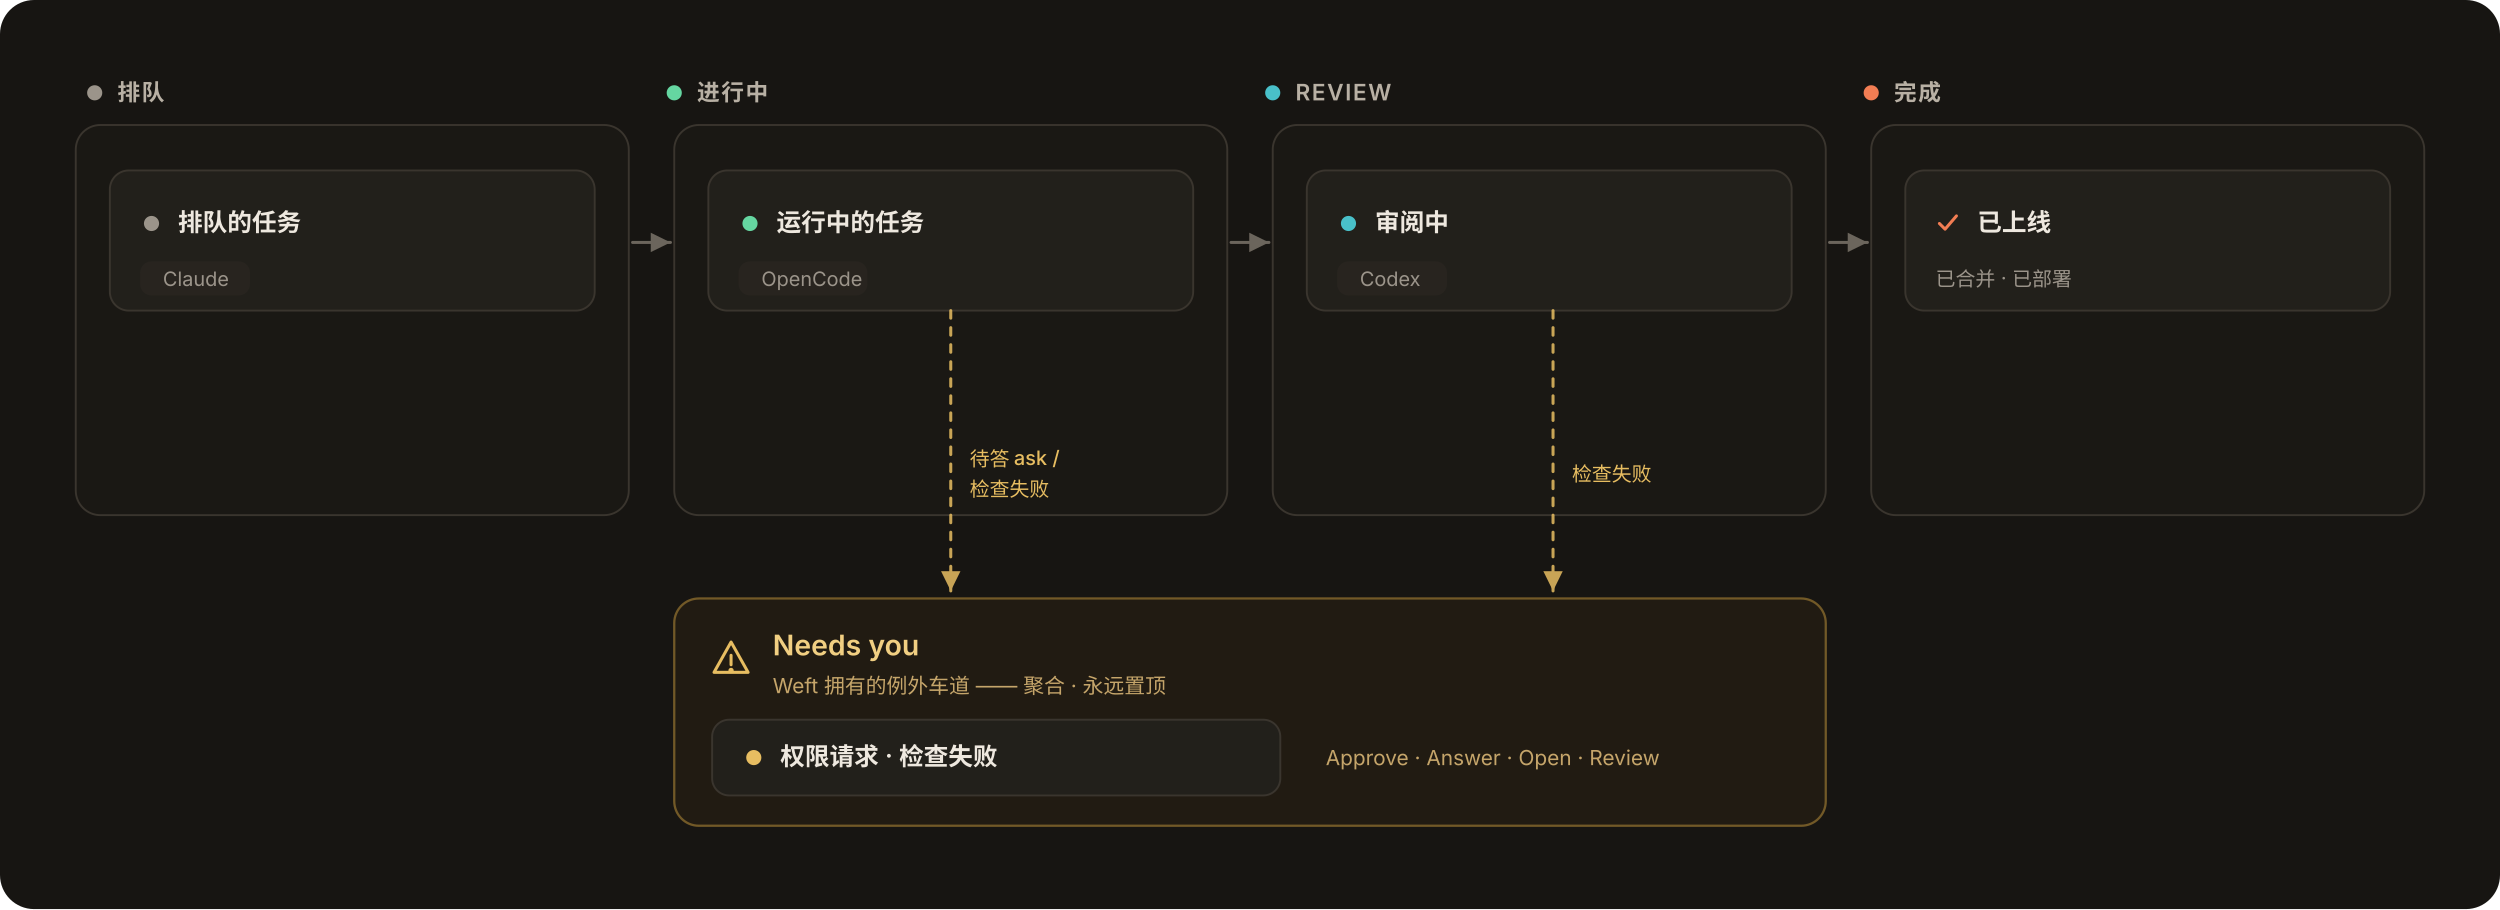
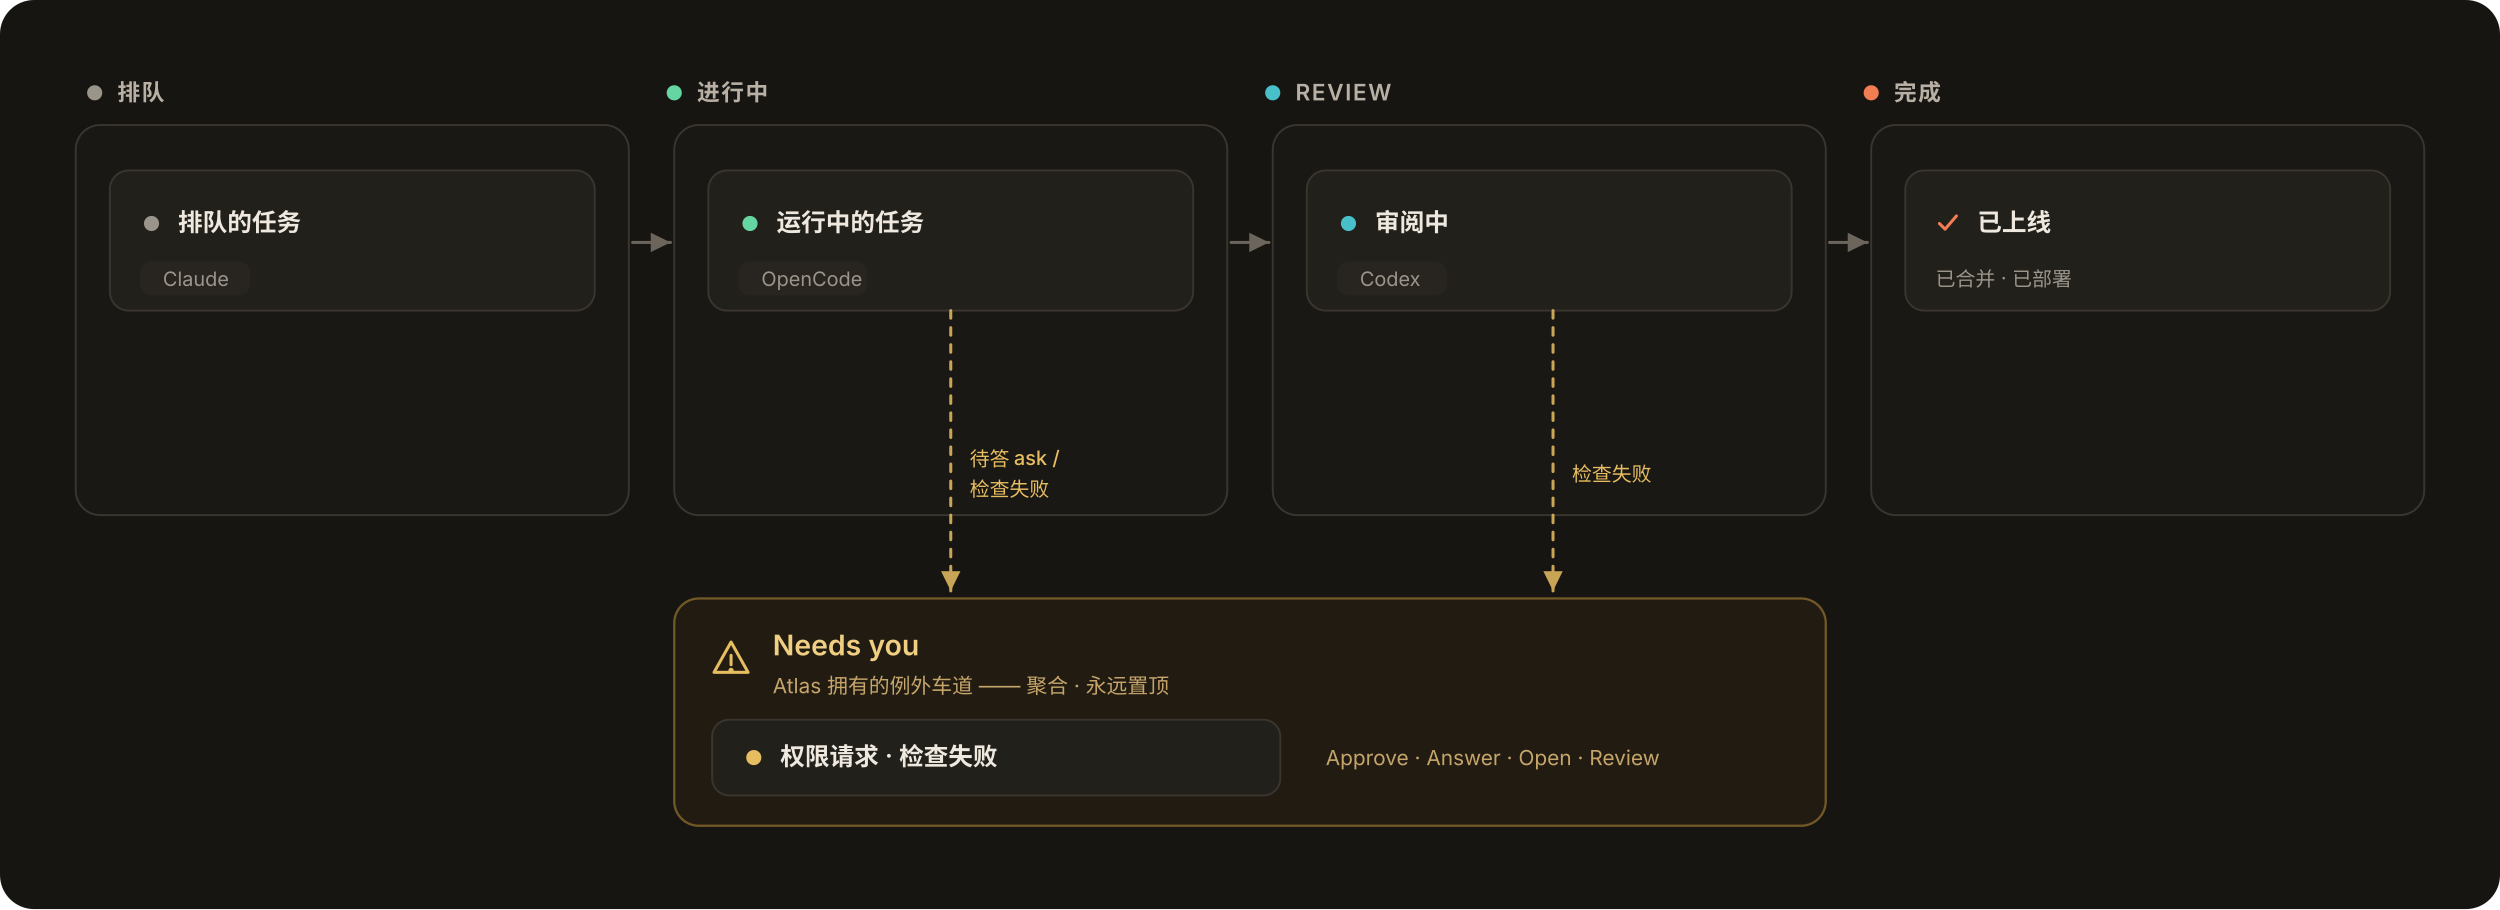
<svg xmlns="http://www.w3.org/2000/svg" viewBox="0 0 1320 480" font-family="'Inter','PingFang SC','Microsoft YaHei','Noto Sans CJK SC','Hiragino Sans GB',sans-serif">
  <defs>
    <marker id="b4" markerWidth="9" markerHeight="9" refX="6.5" refY="3.2" orient="auto">
      <path d="M0,0 L6.5,3.2 L0,6.4 z" fill="#6b655c" />
    </marker>
    <marker id="b4a" markerWidth="9" markerHeight="9" refX="6.5" refY="3.2" orient="auto">
      <path d="M0,0 L6.5,3.2 L0,6.4 z" fill="#e7bd61" />
    </marker>
    <style>
      .hd{font-size:12px;font-weight:600;letter-spacing:.8px}
      .lane{fill:#1a1814;stroke:#3a352e;stroke-width:1}
      .card{fill:#22201b;stroke:#3a352e;stroke-width:1}
      .cl{fill:#eee8df;font-size:13px;font-weight:600}
      .tg{fill:#9b948a;font-size:10.5px}
      .gl{stroke-width:1.6;fill:none;stroke-linecap:round;stroke-linejoin:round}
      .nl{fill:#e7bd61;font-size:10.5px;font-weight:500}
    </style>
  </defs>
  <rect x="0" y="0" width="1320" height="480" rx="18" fill="#171512" />
  <path class="gl" d="M334,128 H354" stroke="#6b655c" marker-end="url(#b4)" />
  <path class="gl" d="M650,128 H670" stroke="#6b655c" marker-end="url(#b4)" />
  <path class="gl" d="M966,128 H986" stroke="#6b655c" marker-end="url(#b4)" />
  <circle cx="50" cy="49" r="4" fill="#9b948a" />
  <text class="hd" x="62" y="53" fill="#b8b0a4">排队</text>
  <rect class="lane" x="40" y="66" width="292" height="206" rx="13" />
  <rect class="card" x="58" y="90" width="256" height="74" rx="10" />
  <circle cx="80" cy="118" r="4" fill="#9b948a" />
  <text class="cl" x="94" y="122">排队的任务</text>
  <rect x="74" y="138" width="58" height="18" rx="6" fill="#28241f" />
  <text class="tg" x="86" y="151">Claude</text>
  <circle cx="356" cy="49" r="4" fill="#65d6a1" />
  <text class="hd" x="368" y="53" fill="#b8b0a4">进行中</text>
  <rect class="lane" x="356" y="66" width="292" height="206" rx="13" />
  <rect class="card" x="374" y="90" width="256" height="74" rx="10" />
  <circle cx="396" cy="118" r="4" fill="#65d6a1" />
  <text class="cl" x="410" y="122">运行中的任务</text>
  <rect x="390" y="138" width="68" height="18" rx="6" fill="#28241f" />
  <text class="tg" x="402" y="151">OpenCode</text>
  <circle cx="672" cy="49" r="4" fill="#49c0c9" />
  <text class="hd" x="684" y="53" fill="#b8b0a4">REVIEW</text>
  <rect class="lane" x="672" y="66" width="292" height="206" rx="13" />
  <rect class="card" x="690" y="90" width="256" height="74" rx="10" />
  <circle cx="712" cy="118" r="4" fill="#49c0c9" />
  <text class="cl" x="726" y="122">审阅中</text>
  <rect x="706" y="138" width="58" height="18" rx="6" fill="#28241f" />
  <text class="tg" x="718" y="151">Codex</text>
  <circle cx="988" cy="49" r="4" fill="#f27d53" />
  <text class="hd" x="1000" y="53" fill="#b8b0a4">完成</text>
  <rect class="lane" x="988" y="66" width="292" height="206" rx="13" />
  <rect class="card" x="1006" y="90" width="256" height="74" rx="10" />
  <g class="gl" stroke="#f27d53">
    <path d="M1024,118 l3,3 l6,-7" />
  </g>
  <text class="cl" x="1044" y="122">已上线</text>
  <text class="tg" x="1022" y="151">已合并 · 已部署</text>
  <path class="gl" d="M502,164 V312" stroke="#e7bd61" stroke-dasharray="4 5" opacity=".85" marker-end="url(#b4a)" />
  <text class="nl" x="512" y="246">待答 ask /</text>
  <text class="nl" x="512" y="262">检查失败</text>
  <path class="gl" d="M820,164 V312" stroke="#e7bd61" stroke-dasharray="4 5" opacity=".85" marker-end="url(#b4a)" />
  <text class="nl" x="830" y="254">检查失败</text>
  <rect x="356" y="316" width="608" height="120" rx="13" fill="#211b12" stroke="#725927" stroke-width="1.2" />
  <g class="gl" stroke="#e7bd61" transform="translate(386,348)">
    <path d="M0,-9 L9,7 H-9 Z" />
    <path d="M0,-2 v5" />
    <circle cx="0" cy="6" r="0.6" fill="#e7bd61" />
  </g>
  <text x="408" y="346" fill="#f1cf82" font-size="15" font-weight="600">Needs you</text>
-   <text x="408" y="366" fill="#c5a56a" font-size="11">Weft 拥有的例外车道 —— 聚合 · 永远置顶</text>
+   <text x="408" y="366" fill="#c5a56a" font-size="11">Atlas 拥有的例外车道 —— 聚合 · 永远置顶</text>
  <rect class="card" x="376" y="380" width="300" height="40" rx="9" fill="#282015" stroke="#6b5224" />
  <circle cx="398" cy="400" r="4" fill="#e7bd61" />
  <text class="cl" x="412" y="404" fill="#f3e5c7" font-size="12.5">权限请求 · 检查失败</text>
  <text x="700" y="404" fill="#c5a56a" font-size="11">Approve · Answer · Open · Review</text>
</svg>
